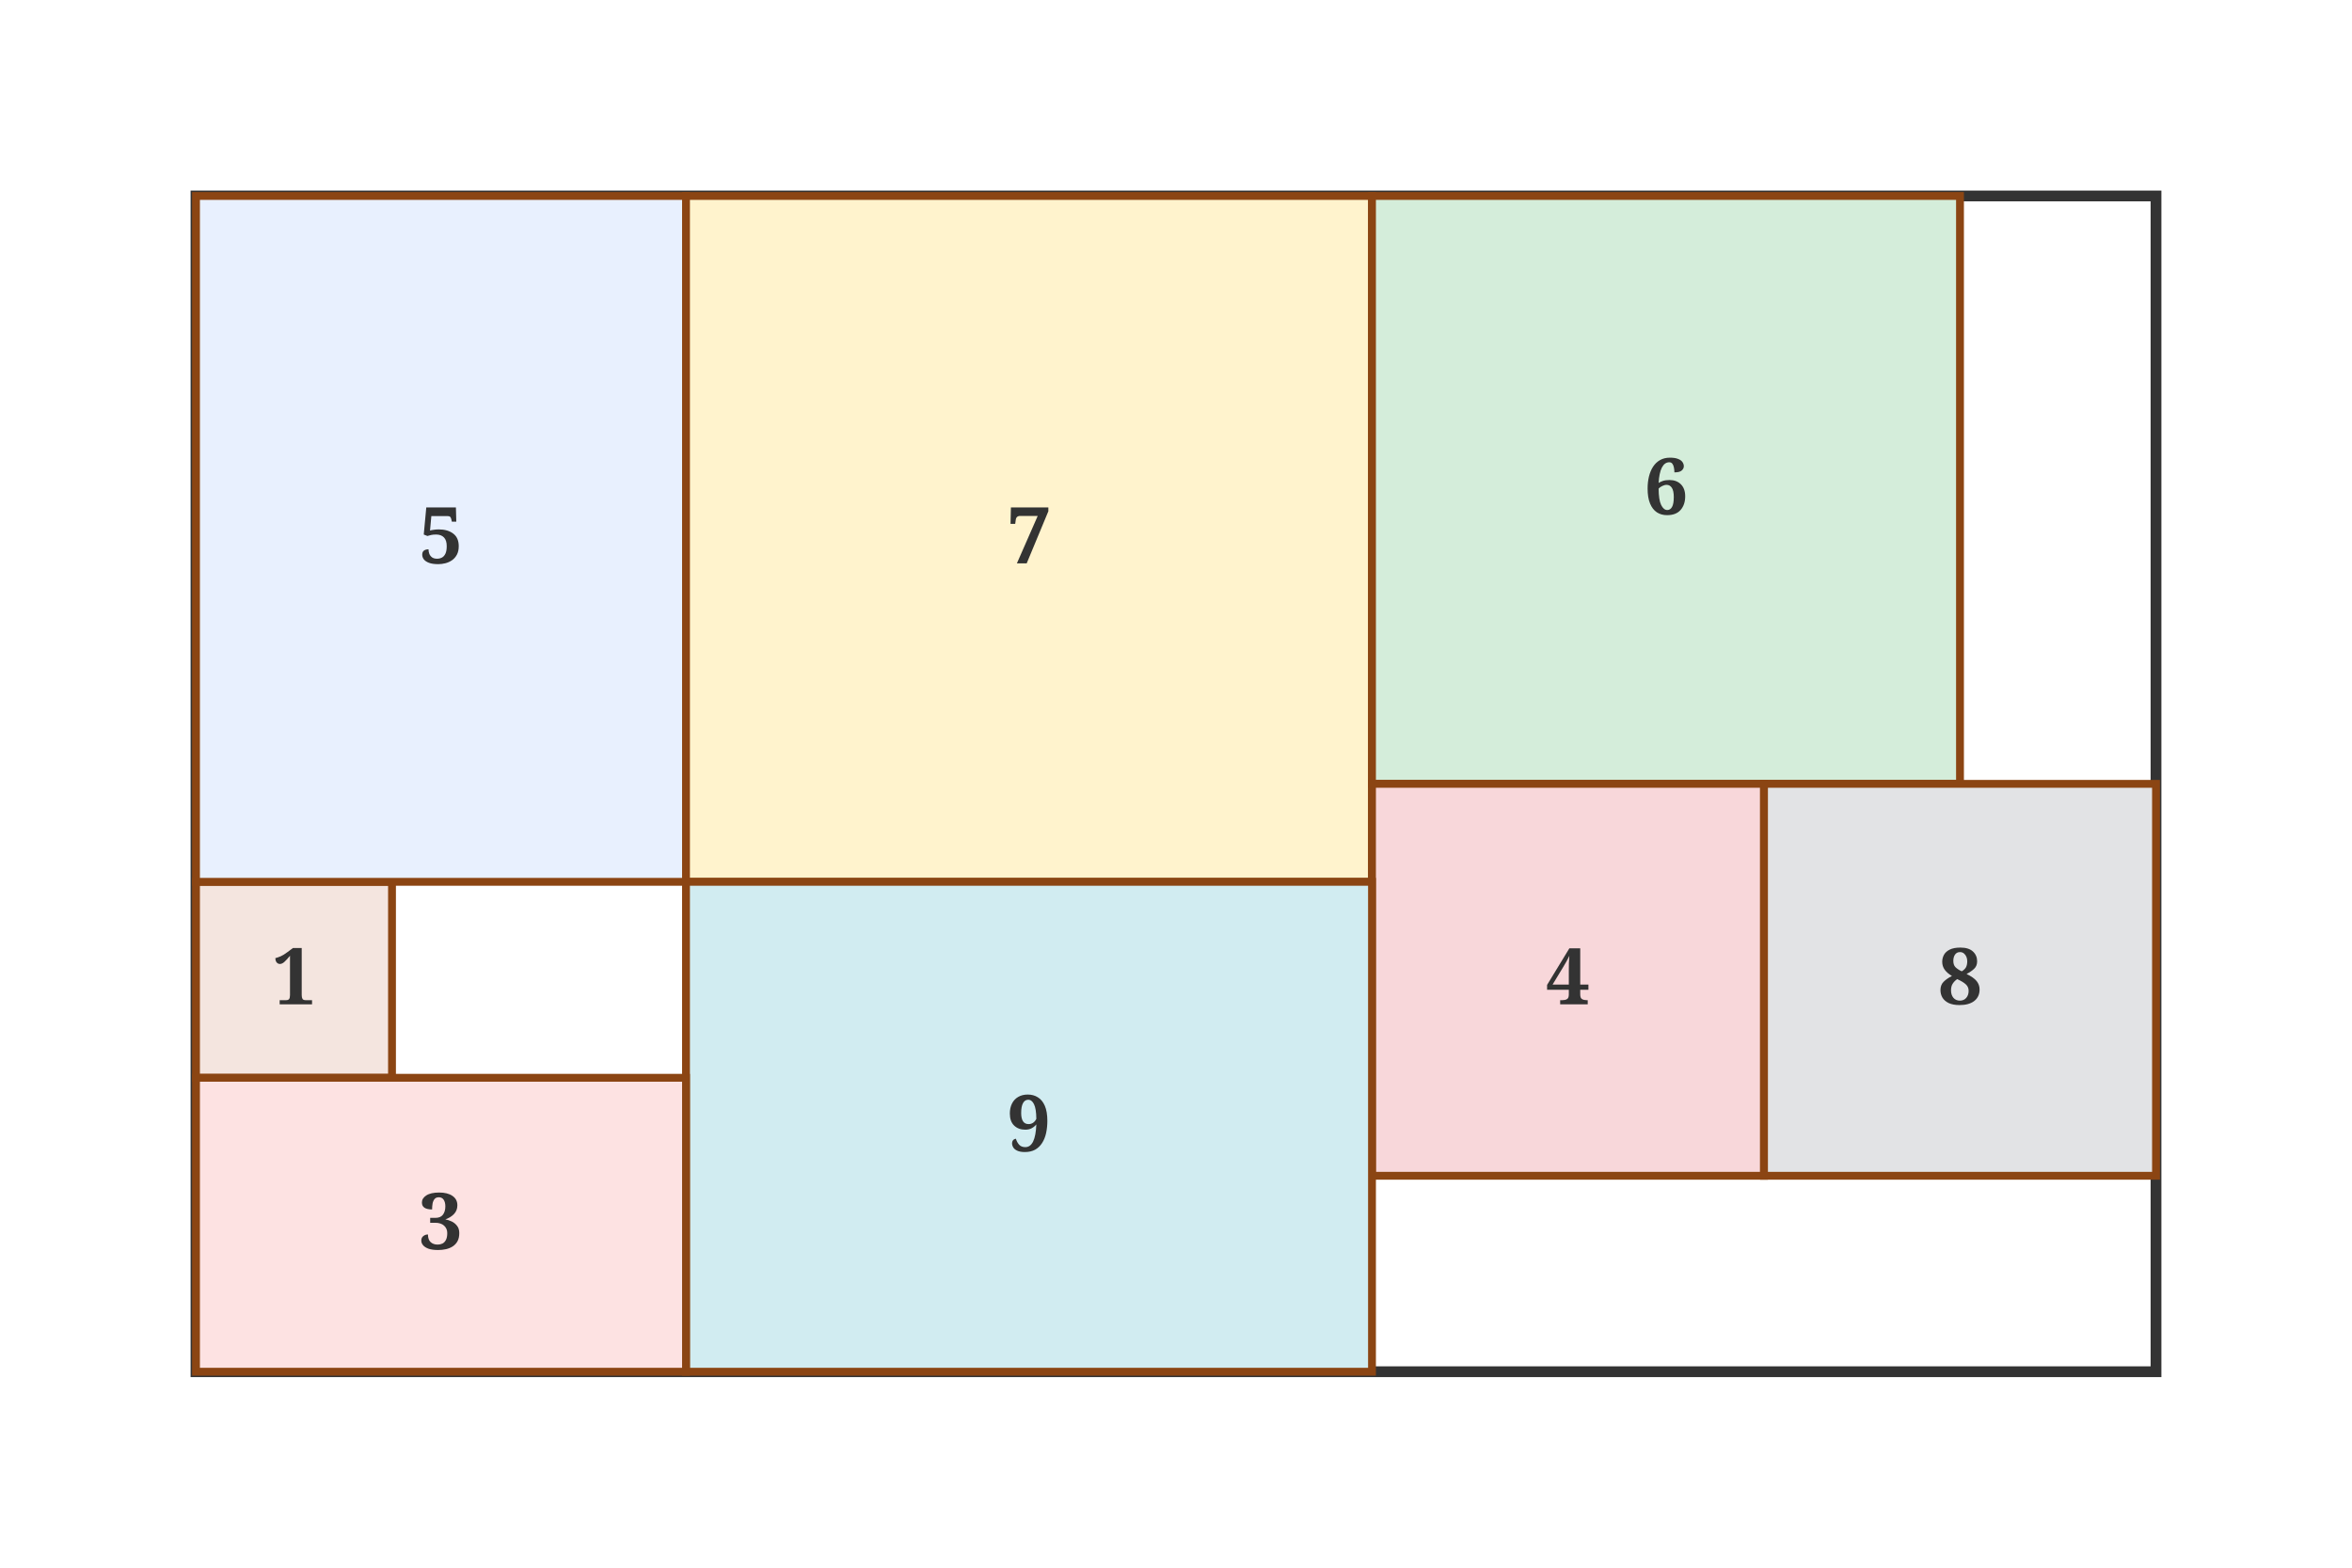
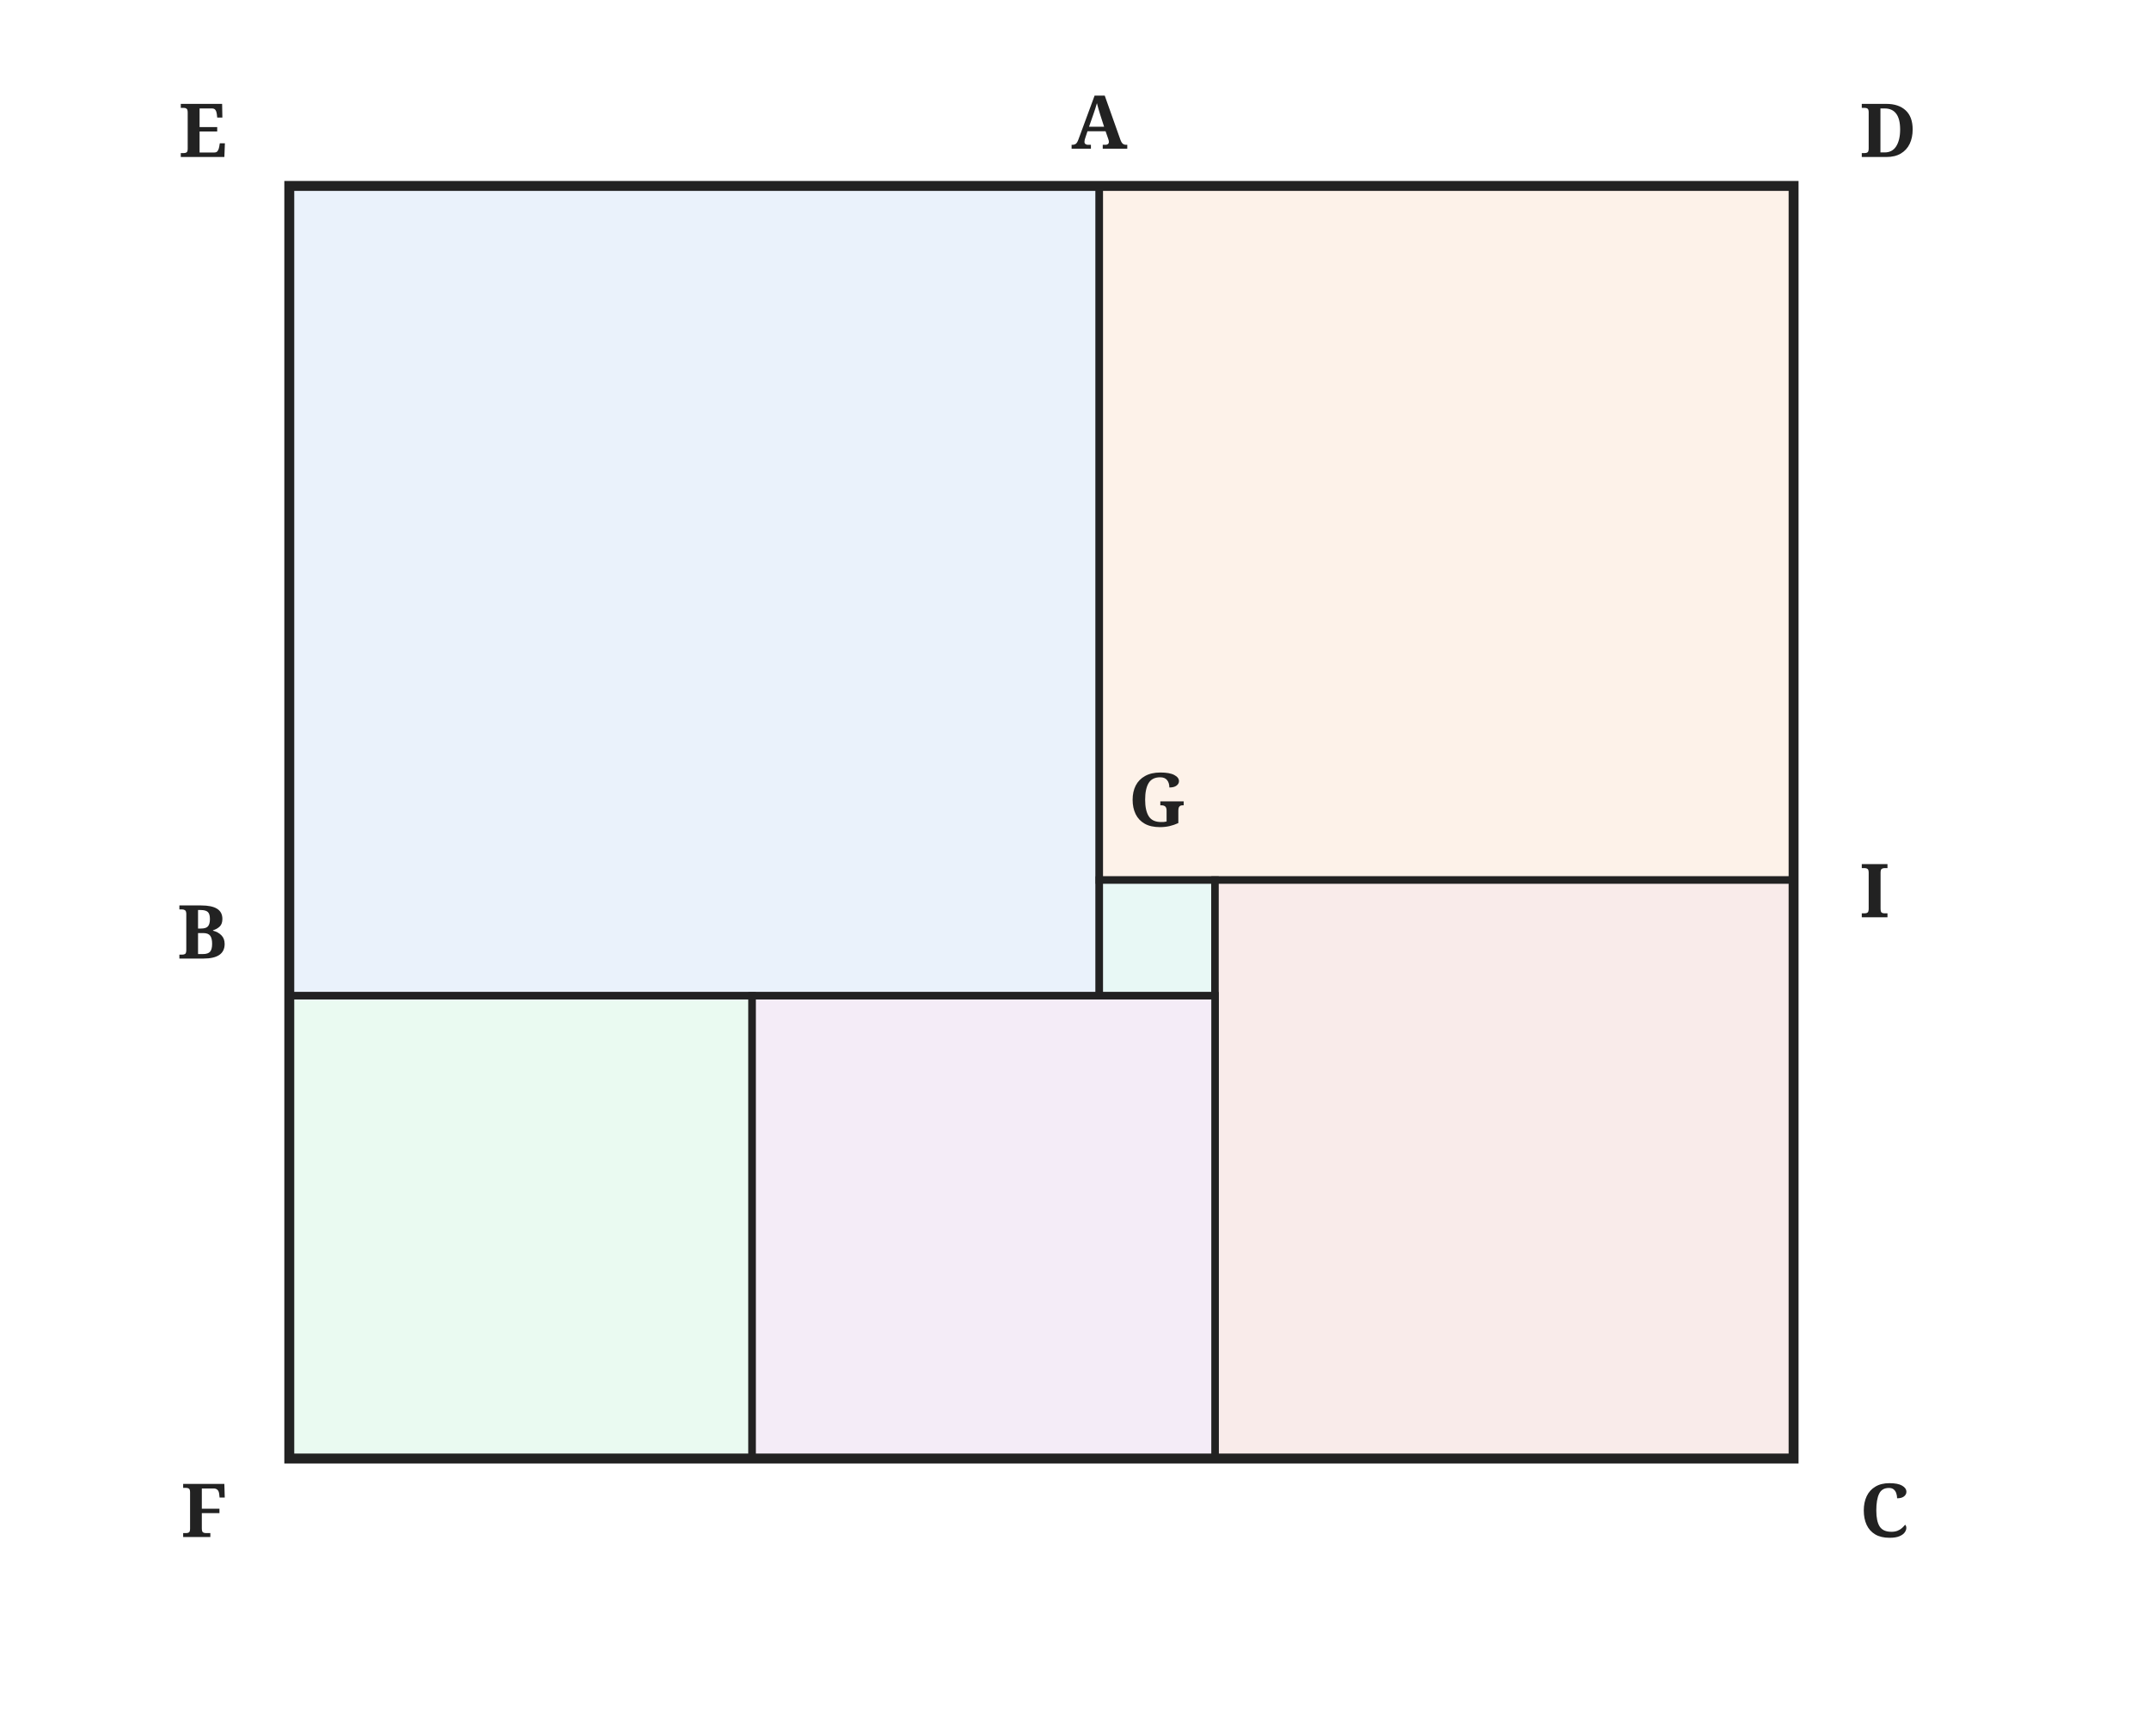
- <svg xmlns="http://www.w3.org/2000/svg" viewBox="0 0 480 320" width="480" height="320">
+ <svg xmlns="http://www.w3.org/2000/svg" viewBox="0 0 520 420" width="520" height="420">
  <style>
-     text { font-family: SimSun, "Microsoft YaHei", serif; font-size: 14px; fill: #333; }
-     .n { font-size: 16px; font-weight: bold; }
+     text { font-family: SimSun, "Microsoft YaHei", serif; fill: #222; }
+     .lab { font-size: 18px; font-weight: bold; }
+     .side { font-size: 15px; fill: #555; }
  </style>
-   <rect x="40" y="40" width="400" height="240" fill="none" stroke="#333" stroke-width="2.2" />
-   <rect x="40" y="180" width="40" height="40" fill="#f4e5df" stroke="#8b4513" stroke-width="1.6" />
-   <text x="60" y="205" text-anchor="middle" class="n">1</text>
-   <rect x="40" y="40" width="100" height="140" fill="#e8f0fe" stroke="#8b4513" stroke-width="1.6" />
-   <text x="90" y="115" text-anchor="middle" class="n">5</text>
-   <rect x="140" y="40" width="140" height="140" fill="#fff3cd" stroke="#8b4513" stroke-width="1.6" />
-   <text x="210" y="115" text-anchor="middle" class="n">7</text>
-   <rect x="280" y="40" width="120" height="120" fill="#d4edda" stroke="#8b4513" stroke-width="1.6" />
-   <text x="340" y="105" text-anchor="middle" class="n">6</text>
-   <rect x="280" y="160" width="80" height="80" fill="#f8d7da" stroke="#8b4513" stroke-width="1.6" />
-   <text x="320" y="205" text-anchor="middle" class="n">4</text>
-   <rect x="360" y="160" width="80" height="80" fill="#e2e3e5" stroke="#8b4513" stroke-width="1.6" />
-   <text x="400" y="205" text-anchor="middle" class="n">8</text>
-   <rect x="140" y="180" width="140" height="100" fill="#d1ecf1" stroke="#8b4513" stroke-width="1.6" />
-   <text x="210" y="235" text-anchor="middle" class="n">9</text>
-   <rect x="40" y="220" width="100" height="60" fill="#fde2e2" stroke="#8b4513" stroke-width="1.6" />
-   <text x="90" y="255" text-anchor="middle" class="n">3</text>
+   <rect x="70" y="45" width="196" height="196" fill="#eaf2fb" stroke="#222" stroke-width="1.8" />
+   <rect x="266" y="45" width="168" height="168" fill="#fdf2e9" stroke="#222" stroke-width="1.8" />
+   <rect x="266" y="213" width="28" height="28" fill="#e8f8f5" stroke="#222" stroke-width="1.8" />
+   <rect x="294" y="213" width="140" height="140" fill="#f9ebea" stroke="#222" stroke-width="1.8" />
+   <rect x="70" y="241" width="112" height="112" fill="#eafaf1" stroke="#222" stroke-width="1.8" />
+   <rect x="182" y="241" width="112" height="112" fill="#f4ecf7" stroke="#222" stroke-width="1.8" />
+   <rect x="70" y="45" width="364" height="308" fill="none" stroke="#222" stroke-width="2.4" />
+   <text x="55" y="38" text-anchor="end" class="lab">E</text>
+   <text x="266" y="36" text-anchor="middle" class="lab">A</text>
+   <text x="450" y="38" text-anchor="start" class="lab">D</text>
+   <text x="55" y="232" text-anchor="end" class="lab">B</text>
+   <text x="280" y="200" text-anchor="middle" class="lab">G</text>
+   <text x="450" y="222" text-anchor="start" class="lab">I</text>
+   <text x="55" y="372" text-anchor="end" class="lab">F</text>
+   <text x="450" y="372" text-anchor="start" class="lab">C</text>
</svg>
